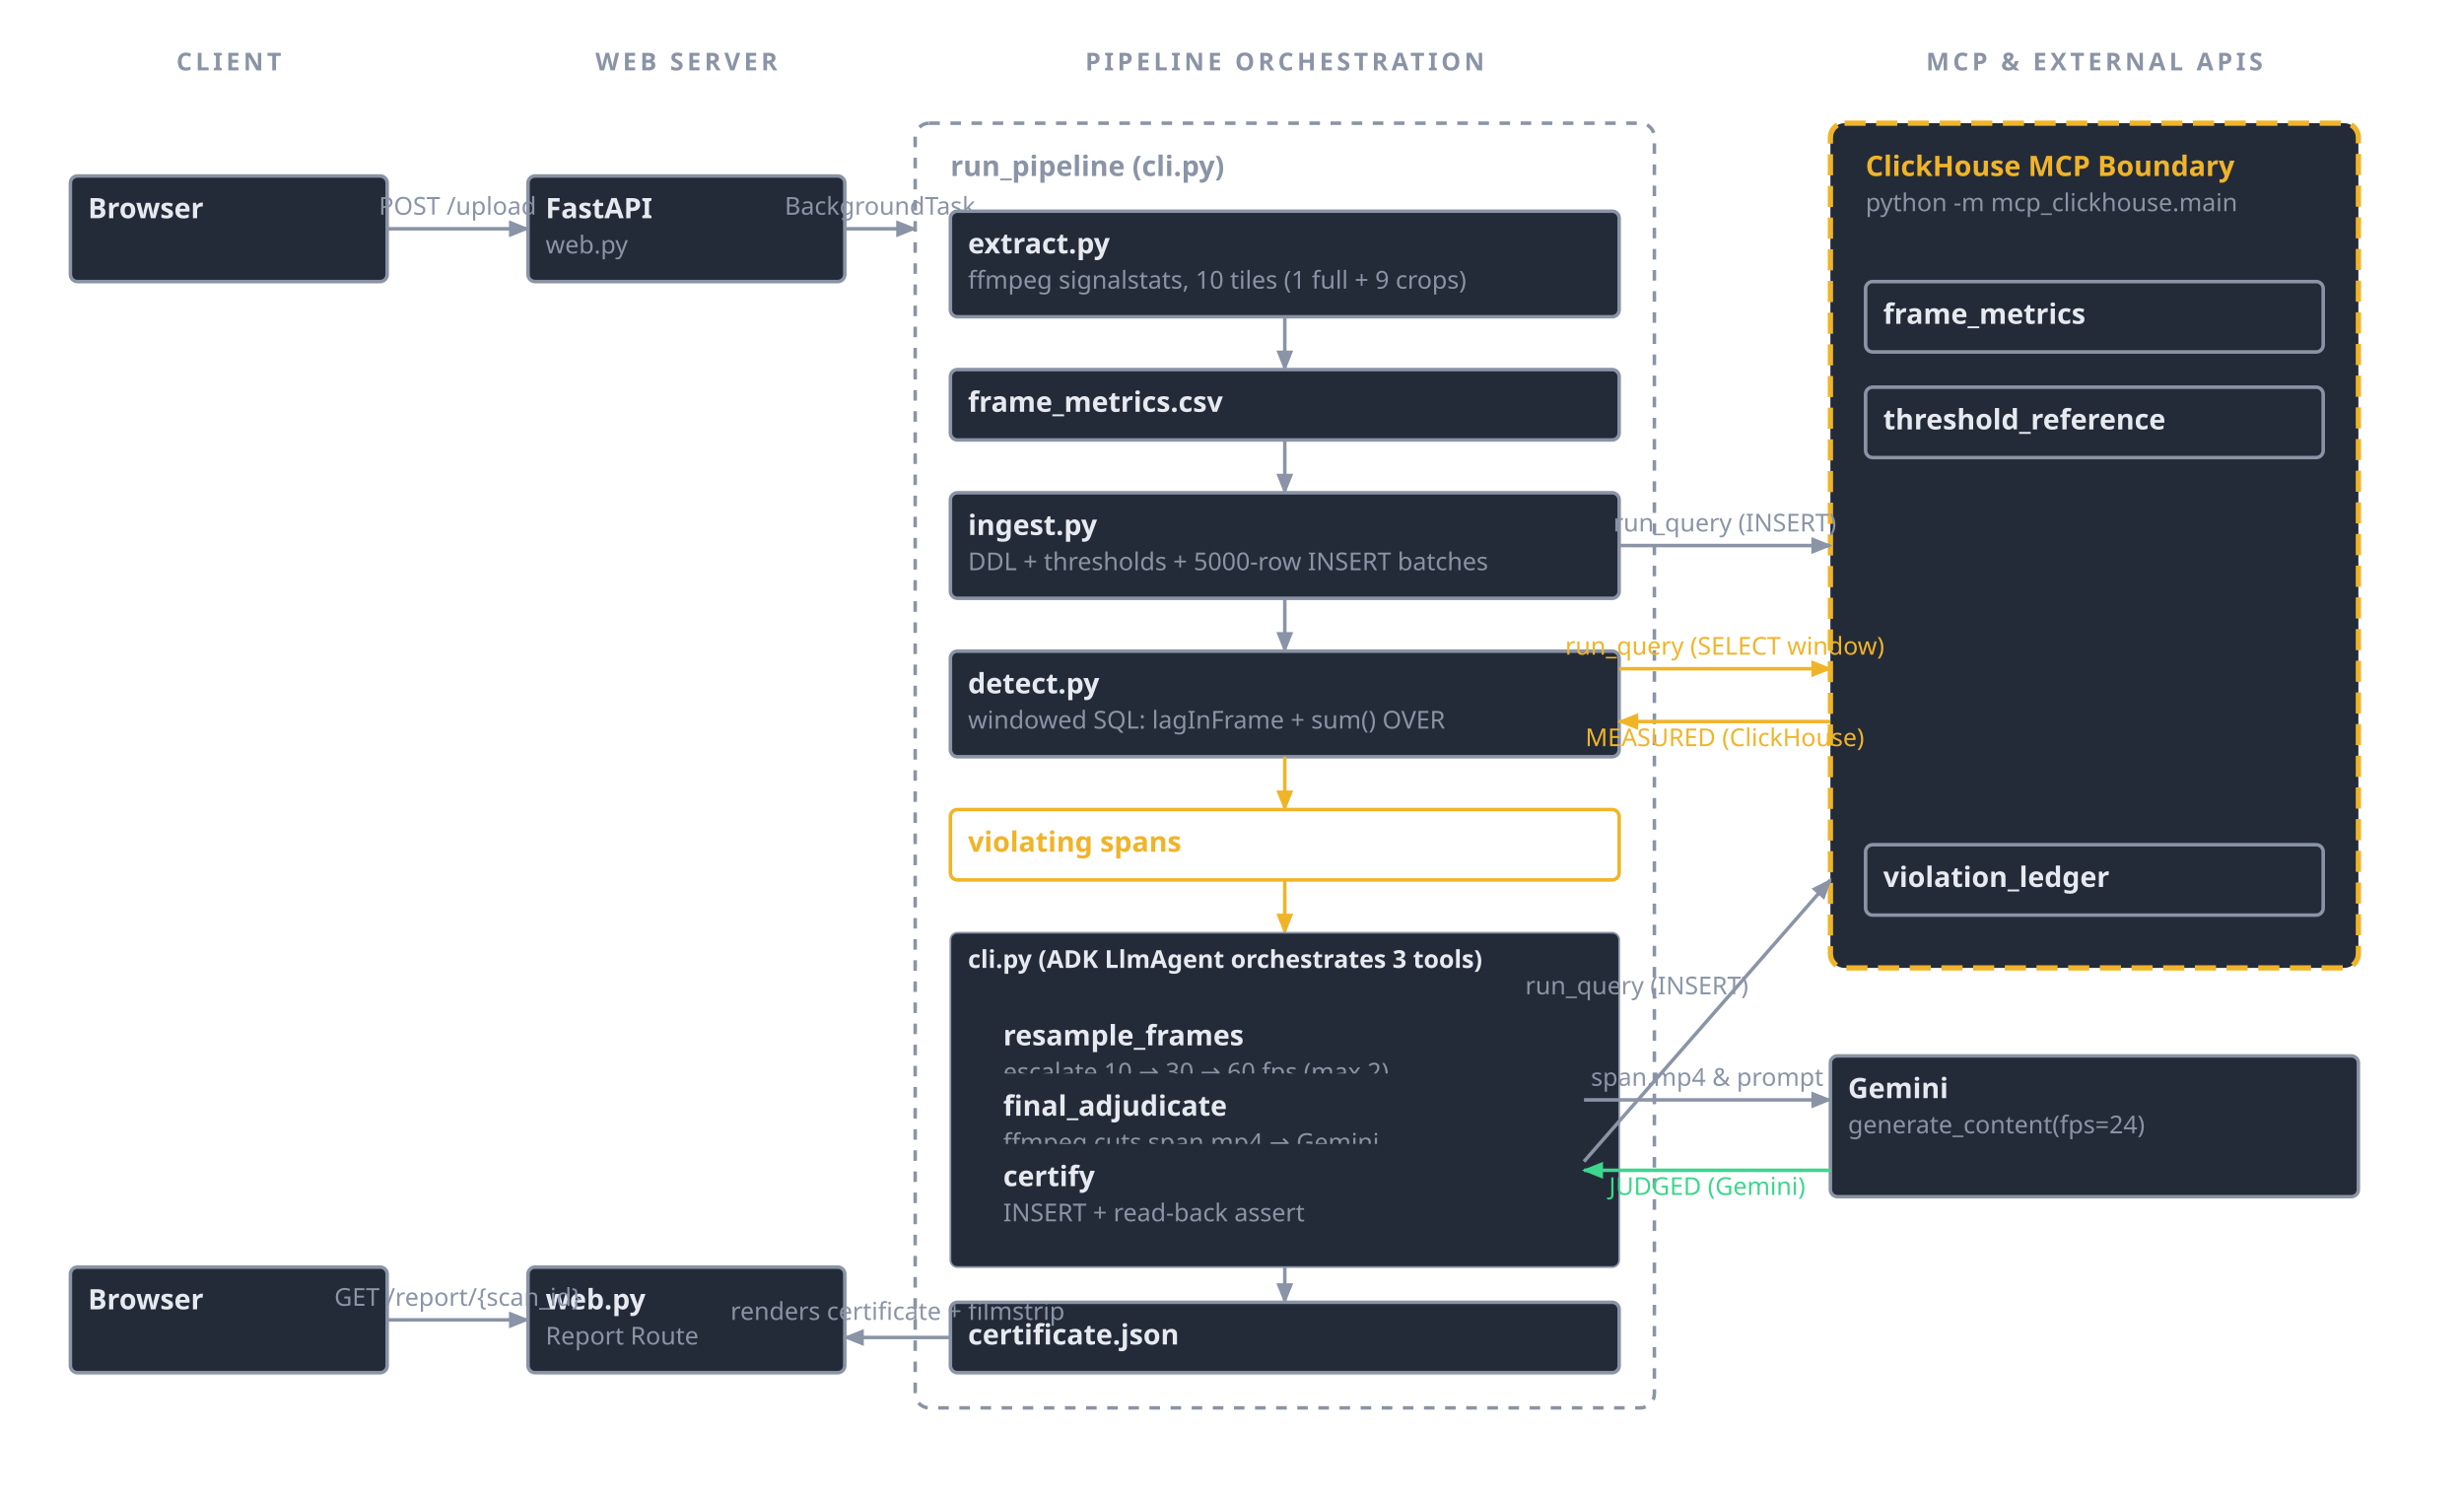
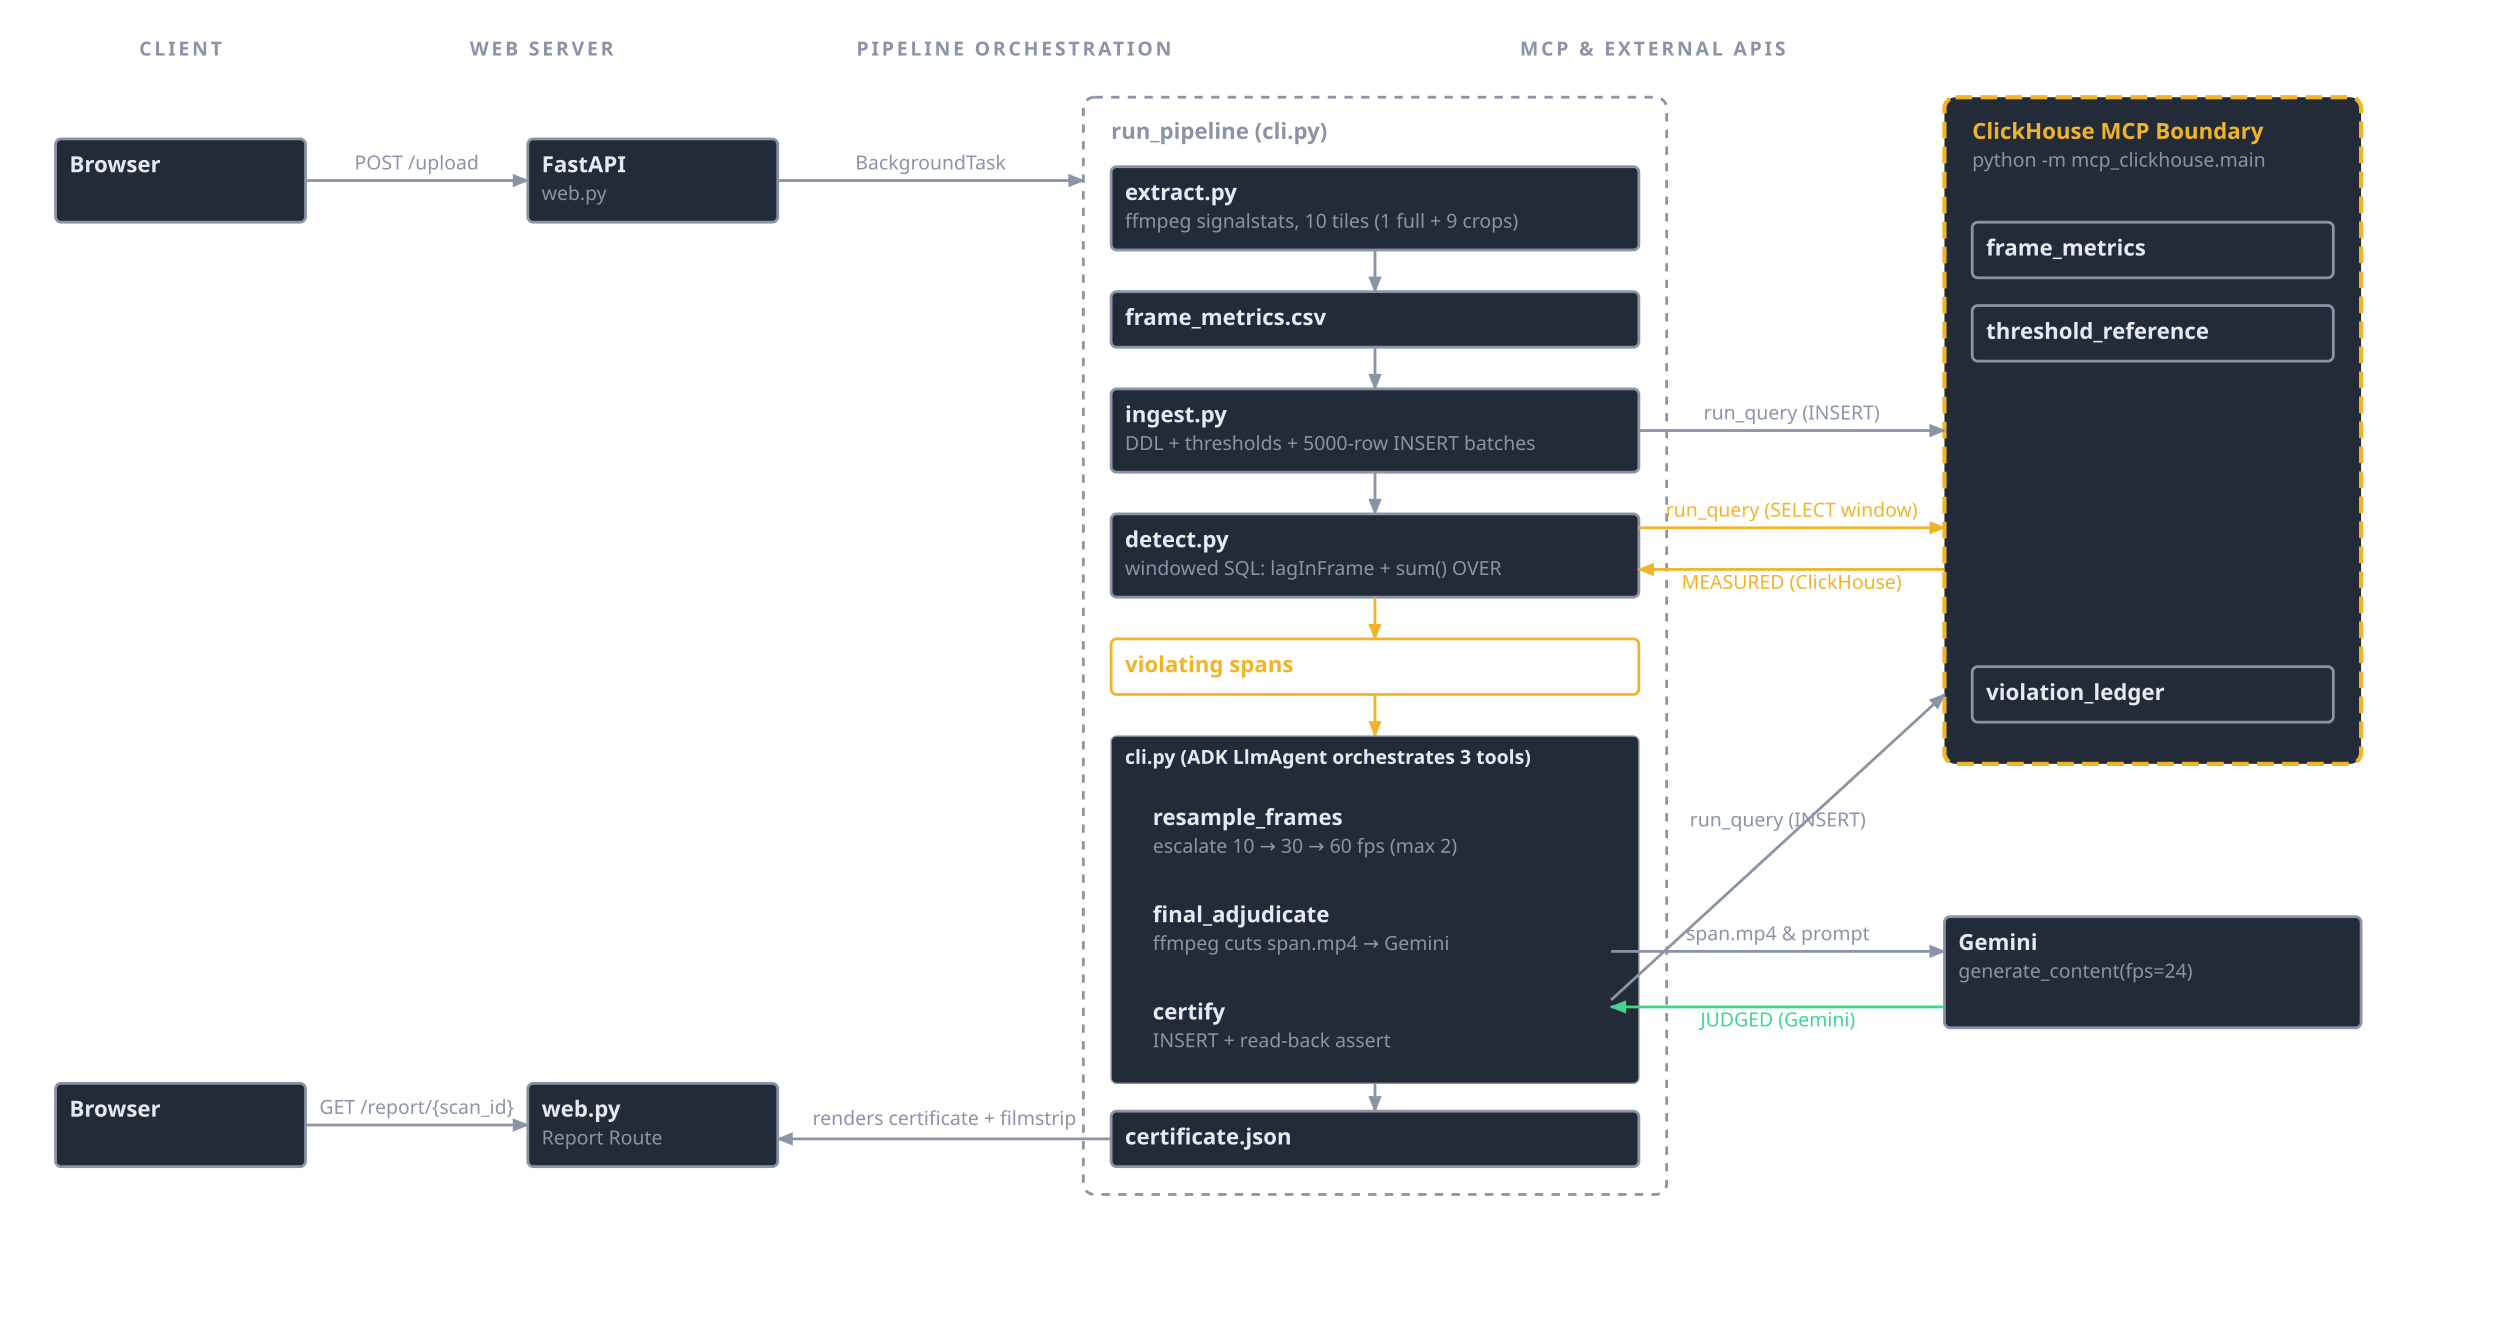
- <svg xmlns="http://www.w3.org/2000/svg" viewBox="0 0 1400 850" font-family="ui-sans-serif, system-ui, sans-serif">
+ <svg xmlns="http://www.w3.org/2000/svg" viewBox="0 0 1800 950" font-family="ui-sans-serif, system-ui, sans-serif">
  <defs>
    <marker id="arrow-dim" viewBox="0 0 10 10" refX="9" refY="5" markerWidth="6" markerHeight="6" orient="auto-start-reverse">
      <path d="M 0 1 L 10 5 L 0 9 z" fill="#8A94A6" />
    </marker>
    <marker id="arrow-amber" viewBox="0 0 10 10" refX="9" refY="5" markerWidth="6" markerHeight="6" orient="auto-start-reverse">
      <path d="M 0 1 L 10 5 L 0 9 z" fill="#F0B429" />
    </marker>
    <marker id="arrow-green" viewBox="0 0 10 10" refX="9" refY="5" markerWidth="6" markerHeight="6" orient="auto-start-reverse">
      <path d="M 0 1 L 10 5 L 0 9 z" fill="#3DD68C" />
    </marker>
  </defs>
  <rect width="100%" height="100%" fill="transparent" />
  <text x="130" y="40" fill="#8A94A6" font-size="14" font-weight="bold" text-anchor="middle" letter-spacing="2">CLIENT</text>
  <text x="390" y="40" fill="#8A94A6" font-size="14" font-weight="bold" text-anchor="middle" letter-spacing="2">WEB SERVER</text>
  <text x="730" y="40" fill="#8A94A6" font-size="14" font-weight="bold" text-anchor="middle" letter-spacing="2">PIPELINE ORCHESTRATION</text>
  <text x="1190" y="40" fill="#8A94A6" font-size="14" font-weight="bold" text-anchor="middle" letter-spacing="2">MCP &amp; EXTERNAL APIS</text>
  <g>
    <rect x="40" y="100" width="180" height="60" rx="4" fill="#242B38" stroke="#8A94A6" stroke-width="2" />
    <text x="50" y="124" fill="#E6EAF0" font-size="16" font-weight="bold">Browser</text>
  </g>
  <g>
-     <rect x="40" y="720" width="180" height="60" rx="4" fill="#242B38" stroke="#8A94A6" stroke-width="2" />
-     <text x="50" y="744" fill="#E6EAF0" font-size="16" font-weight="bold">Browser</text>
+     <rect x="40" y="780" width="180" height="60" rx="4" fill="#242B38" stroke="#8A94A6" stroke-width="2" />
+     <text x="50" y="804" fill="#E6EAF0" font-size="16" font-weight="bold">Browser</text>
  </g>
  <g>
-     <rect x="300" y="100" width="180" height="60" rx="4" fill="#242B38" stroke="#8A94A6" stroke-width="2" />
-     <text x="310" y="124" fill="#E6EAF0" font-size="16" font-weight="bold">FastAPI</text>
-     <text x="310" y="144" fill="#8A94A6" font-size="14">web.py</text>
+     <rect x="380" y="100" width="180" height="60" rx="4" fill="#242B38" stroke="#8A94A6" stroke-width="2" />
+     <text x="390" y="124" fill="#E6EAF0" font-size="16" font-weight="bold">FastAPI</text>
+     <text x="390" y="144" fill="#8A94A6" font-size="14">web.py</text>
  </g>
  <g>
-     <rect x="300" y="720" width="180" height="60" rx="4" fill="#242B38" stroke="#8A94A6" stroke-width="2" />
-     <text x="310" y="744" fill="#E6EAF0" font-size="16" font-weight="bold">web.py</text>
-     <text x="310" y="764" fill="#8A94A6" font-size="14">Report Route</text>
+     <rect x="380" y="780" width="180" height="60" rx="4" fill="#242B38" stroke="#8A94A6" stroke-width="2" />
+     <text x="390" y="804" fill="#E6EAF0" font-size="16" font-weight="bold">web.py</text>
+     <text x="390" y="824" fill="#8A94A6" font-size="14">Report Route</text>
  </g>
  <g>
-     <line x1="220" y1="130" x2="300" y2="130" stroke="#8A94A6" stroke-width="2" marker-end="url(#arrow-dim)" />
-     <text x="260.0" y="122.0" fill="#8A94A6" font-size="14" text-anchor="middle">POST /upload</text>
+     <line x1="220" y1="130" x2="380" y2="130" stroke="#8A94A6" stroke-width="2" marker-end="url(#arrow-dim)" />
+     <text x="300.0" y="122.0" fill="#8A94A6" font-size="14" text-anchor="middle">POST /upload</text>
  </g>
  <g>
-     <line x1="220" y1="750" x2="300" y2="750" stroke="#8A94A6" stroke-width="2" marker-end="url(#arrow-dim)" />
-     <text x="260.0" y="742.0" fill="#8A94A6" font-size="14" text-anchor="middle">GET /report/{scan_id}</text>
+     <line x1="220" y1="810" x2="380" y2="810" stroke="#8A94A6" stroke-width="2" marker-end="url(#arrow-dim)" />
+     <text x="300.0" y="802.0" fill="#8A94A6" font-size="14" text-anchor="middle">GET /report/{scan_id}</text>
  </g>
-   <rect x="520" y="70" width="420" height="730" rx="8" fill="none" stroke="#8A94A6" stroke-dasharray="6,6" stroke-width="2" />
-   <text x="540" y="100" fill="#8A94A6" font-size="16" font-weight="bold">run_pipeline (cli.py)</text>
+   <rect x="780" y="70" width="420" height="790" rx="8" fill="none" stroke="#8A94A6" stroke-dasharray="6,6" stroke-width="2" />
+   <text x="800" y="100" fill="#8A94A6" font-size="16" font-weight="bold">run_pipeline (cli.py)</text>
  <g>
-     <line x1="480" y1="130" x2="520" y2="130" stroke="#8A94A6" stroke-width="2" marker-end="url(#arrow-dim)" />
-     <text x="500.0" y="122.0" fill="#8A94A6" font-size="14" text-anchor="middle">BackgroundTask</text>
+     <line x1="560" y1="130" x2="780" y2="130" stroke="#8A94A6" stroke-width="2" marker-end="url(#arrow-dim)" />
+     <text x="670.0" y="122.0" fill="#8A94A6" font-size="14" text-anchor="middle">BackgroundTask</text>
  </g>
  <g>
-     <rect x="540" y="120" width="380" height="60" rx="4" fill="#242B38" stroke="#8A94A6" stroke-width="2" />
-     <text x="550" y="144" fill="#E6EAF0" font-size="16" font-weight="bold">extract.py</text>
-     <text x="550" y="164" fill="#8A94A6" font-size="14">ffmpeg signalstats, 10 tiles (1 full + 9 crops)</text>
+     <rect x="800" y="120" width="380" height="60" rx="4" fill="#242B38" stroke="#8A94A6" stroke-width="2" />
+     <text x="810" y="144" fill="#E6EAF0" font-size="16" font-weight="bold">extract.py</text>
+     <text x="810" y="164" fill="#8A94A6" font-size="14">ffmpeg signalstats, 10 tiles (1 full + 9 crops)</text>
  </g>
  <g>
-     <line x1="730" y1="180" x2="730" y2="210" stroke="#8A94A6" stroke-width="2" marker-end="url(#arrow-dim)" />
+     <line x1="990" y1="180" x2="990" y2="210" stroke="#8A94A6" stroke-width="2" marker-end="url(#arrow-dim)" />
  </g>
  <g>
-     <rect x="540" y="210" width="380" height="40" rx="4" fill="#242B38" stroke="#8A94A6" stroke-width="2" />
-     <text x="550" y="234" fill="#E6EAF0" font-size="16" font-weight="bold">frame_metrics.csv</text>
+     <rect x="800" y="210" width="380" height="40" rx="4" fill="#242B38" stroke="#8A94A6" stroke-width="2" />
+     <text x="810" y="234" fill="#E6EAF0" font-size="16" font-weight="bold">frame_metrics.csv</text>
  </g>
  <g>
-     <line x1="730" y1="250" x2="730" y2="280" stroke="#8A94A6" stroke-width="2" marker-end="url(#arrow-dim)" />
+     <line x1="990" y1="250" x2="990" y2="280" stroke="#8A94A6" stroke-width="2" marker-end="url(#arrow-dim)" />
  </g>
  <g>
-     <rect x="540" y="280" width="380" height="60" rx="4" fill="#242B38" stroke="#8A94A6" stroke-width="2" />
-     <text x="550" y="304" fill="#E6EAF0" font-size="16" font-weight="bold">ingest.py</text>
-     <text x="550" y="324" fill="#8A94A6" font-size="14">DDL + thresholds + 5000-row INSERT batches</text>
+     <rect x="800" y="280" width="380" height="60" rx="4" fill="#242B38" stroke="#8A94A6" stroke-width="2" />
+     <text x="810" y="304" fill="#E6EAF0" font-size="16" font-weight="bold">ingest.py</text>
+     <text x="810" y="324" fill="#8A94A6" font-size="14">DDL + thresholds + 5000-row INSERT batches</text>
  </g>
  <g>
-     <line x1="730" y1="340" x2="730" y2="370" stroke="#8A94A6" stroke-width="2" marker-end="url(#arrow-dim)" />
+     <line x1="990" y1="340" x2="990" y2="370" stroke="#8A94A6" stroke-width="2" marker-end="url(#arrow-dim)" />
  </g>
  <g>
-     <rect x="540" y="370" width="380" height="60" rx="4" fill="#242B38" stroke="#8A94A6" stroke-width="2" />
-     <text x="550" y="394" fill="#E6EAF0" font-size="16" font-weight="bold">detect.py</text>
-     <text x="550" y="414" fill="#8A94A6" font-size="14">windowed SQL: lagInFrame + sum() OVER</text>
+     <rect x="800" y="370" width="380" height="60" rx="4" fill="#242B38" stroke="#8A94A6" stroke-width="2" />
+     <text x="810" y="394" fill="#E6EAF0" font-size="16" font-weight="bold">detect.py</text>
+     <text x="810" y="414" fill="#8A94A6" font-size="14">windowed SQL: lagInFrame + sum() OVER</text>
  </g>
  <g>
-     <line x1="730" y1="430" x2="730" y2="460" stroke="#F0B429" stroke-width="2" marker-end="url(#arrow-amber)" />
+     <line x1="990" y1="430" x2="990" y2="460" stroke="#F0B429" stroke-width="2" marker-end="url(#arrow-amber)" />
  </g>
  <g>
-     <rect x="540" y="460" width="380" height="40" rx="4" fill="none" stroke="#F0B429" stroke-width="2" />
-     <text x="550" y="484" fill="#F0B429" font-size="16" font-weight="bold">violating spans</text>
+     <rect x="800" y="460" width="380" height="40" rx="4" fill="none" stroke="#F0B429" stroke-width="2" />
+     <text x="810" y="484" fill="#F0B429" font-size="16" font-weight="bold">violating spans</text>
  </g>
  <g>
-     <line x1="730" y1="500" x2="730" y2="530" stroke="#F0B429" stroke-width="2" marker-end="url(#arrow-amber)" />
+     <line x1="990" y1="500" x2="990" y2="530" stroke="#F0B429" stroke-width="2" marker-end="url(#arrow-amber)" />
  </g>
-   <rect x="540" y="530" width="380" height="190" rx="4" fill="#242B38" stroke="#8A94A6" stroke-width="1" />
-   <text x="550" y="550" fill="#E6EAF0" font-size="14" font-weight="bold">cli.py (ADK LlmAgent orchestrates 3 tools)</text>
+   <rect x="800" y="530" width="380" height="250" rx="4" fill="#242B38" stroke="#8A94A6" stroke-width="1" />
+   <text x="810" y="550" fill="#E6EAF0" font-size="14" font-weight="bold">cli.py (ADK LlmAgent orchestrates 3 tools)</text>
  <g>
-     <rect x="560" y="570" width="340" height="30" rx="4" fill="#242B38" stroke="none" stroke-width="2" />
-     <text x="570" y="594" fill="#E6EAF0" font-size="16" font-weight="bold">resample_frames</text>
-     <text x="570" y="614" fill="#8A94A6" font-size="14">escalate 10 → 30 → 60 fps (max 2)</text>
+     <rect x="820" y="570" width="340" height="55" rx="4" fill="#242B38" stroke="none" stroke-width="2" />
+     <text x="830" y="594" fill="#E6EAF0" font-size="16" font-weight="bold">resample_frames</text>
+     <text x="830" y="614" fill="#8A94A6" font-size="14">escalate 10 → 30 → 60 fps (max 2)</text>
  </g>
  <g>
-     <rect x="560" y="610" width="340" height="30" rx="4" fill="#242B38" stroke="none" stroke-width="2" />
-     <text x="570" y="634" fill="#E6EAF0" font-size="16" font-weight="bold">final_adjudicate</text>
-     <text x="570" y="654" fill="#8A94A6" font-size="14">ffmpeg cuts span.mp4 → Gemini</text>
+     <rect x="820" y="640" width="340" height="55" rx="4" fill="#242B38" stroke="none" stroke-width="2" />
+     <text x="830" y="664" fill="#E6EAF0" font-size="16" font-weight="bold">final_adjudicate</text>
+     <text x="830" y="684" fill="#8A94A6" font-size="14">ffmpeg cuts span.mp4 → Gemini</text>
  </g>
  <g>
-     <rect x="560" y="650" width="340" height="30" rx="4" fill="#242B38" stroke="none" stroke-width="2" />
-     <text x="570" y="674" fill="#E6EAF0" font-size="16" font-weight="bold">certify</text>
-     <text x="570" y="694" fill="#8A94A6" font-size="14">INSERT + read-back assert</text>
+     <rect x="820" y="710" width="340" height="55" rx="4" fill="#242B38" stroke="none" stroke-width="2" />
+     <text x="830" y="734" fill="#E6EAF0" font-size="16" font-weight="bold">certify</text>
+     <text x="830" y="754" fill="#8A94A6" font-size="14">INSERT + read-back assert</text>
  </g>
  <g>
-     <line x1="730" y1="720" x2="730" y2="740" stroke="#8A94A6" stroke-width="2" marker-end="url(#arrow-dim)" />
+     <line x1="990" y1="780" x2="990" y2="800" stroke="#8A94A6" stroke-width="2" marker-end="url(#arrow-dim)" />
  </g>
  <g>
-     <rect x="540" y="740" width="380" height="40" rx="4" fill="#242B38" stroke="#8A94A6" stroke-width="2" />
-     <text x="550" y="764" fill="#E6EAF0" font-size="16" font-weight="bold">certificate.json</text>
+     <rect x="800" y="800" width="380" height="40" rx="4" fill="#242B38" stroke="#8A94A6" stroke-width="2" />
+     <text x="810" y="824" fill="#E6EAF0" font-size="16" font-weight="bold">certificate.json</text>
  </g>
  <g>
-     <line x1="540" y1="760" x2="480" y2="760" stroke="#8A94A6" stroke-width="2" marker-end="url(#arrow-dim)" />
-     <text x="510.0" y="750.0" fill="#8A94A6" font-size="14" text-anchor="middle">renders certificate + filmstrip</text>
+     <line x1="800" y1="820" x2="560" y2="820" stroke="#8A94A6" stroke-width="2" marker-end="url(#arrow-dim)" />
+     <text x="680.0" y="810.0" fill="#8A94A6" font-size="14" text-anchor="middle">renders certificate + filmstrip</text>
  </g>
-   <rect x="1040" y="70" width="300" height="480" rx="8" fill="#242B38" stroke="#F0B429" stroke-width="3" stroke-dasharray="12,6" />
-   <text x="1060" y="100" fill="#F0B429" font-size="16" font-weight="bold">ClickHouse MCP Boundary</text>
-   <text x="1060" y="120" fill="#8A94A6" font-size="14">python -m mcp_clickhouse.main</text>
+   <rect x="1400" y="70" width="300" height="480" rx="8" fill="#242B38" stroke="#F0B429" stroke-width="3" stroke-dasharray="12,6" />
+   <text x="1420" y="100" fill="#F0B429" font-size="16" font-weight="bold">ClickHouse MCP Boundary</text>
+   <text x="1420" y="120" fill="#8A94A6" font-size="14">python -m mcp_clickhouse.main</text>
  <g>
-     <rect x="1060" y="160" width="260" height="40" rx="4" fill="none" stroke="#8A94A6" stroke-width="2" />
-     <text x="1070" y="184" fill="#E6EAF0" font-size="16" font-weight="bold">frame_metrics</text>
+     <rect x="1420" y="160" width="260" height="40" rx="4" fill="none" stroke="#8A94A6" stroke-width="2" />
+     <text x="1430" y="184" fill="#E6EAF0" font-size="16" font-weight="bold">frame_metrics</text>
  </g>
  <g>
-     <rect x="1060" y="220" width="260" height="40" rx="4" fill="none" stroke="#8A94A6" stroke-width="2" />
-     <text x="1070" y="244" fill="#E6EAF0" font-size="16" font-weight="bold">threshold_reference</text>
+     <rect x="1420" y="220" width="260" height="40" rx="4" fill="none" stroke="#8A94A6" stroke-width="2" />
+     <text x="1430" y="244" fill="#E6EAF0" font-size="16" font-weight="bold">threshold_reference</text>
  </g>
  <g>
-     <rect x="1060" y="480" width="260" height="40" rx="4" fill="none" stroke="#8A94A6" stroke-width="2" />
-     <text x="1070" y="504" fill="#E6EAF0" font-size="16" font-weight="bold">violation_ledger</text>
+     <rect x="1420" y="480" width="260" height="40" rx="4" fill="none" stroke="#8A94A6" stroke-width="2" />
+     <text x="1430" y="504" fill="#E6EAF0" font-size="16" font-weight="bold">violation_ledger</text>
  </g>
  <g>
-     <rect x="1040" y="600" width="300" height="80" rx="4" fill="#242B38" stroke="#8A94A6" stroke-width="2" />
-     <text x="1050" y="624" fill="#E6EAF0" font-size="16" font-weight="bold">Gemini</text>
-     <text x="1050" y="644" fill="#8A94A6" font-size="14">generate_content(fps=24)</text>
+     <rect x="1400" y="660" width="300" height="80" rx="4" fill="#242B38" stroke="#8A94A6" stroke-width="2" />
+     <text x="1410" y="684" fill="#E6EAF0" font-size="16" font-weight="bold">Gemini</text>
+     <text x="1410" y="704" fill="#8A94A6" font-size="14">generate_content(fps=24)</text>
  </g>
  <g>
-     <line x1="920" y1="310" x2="1040" y2="310" stroke="#8A94A6" stroke-width="2" marker-end="url(#arrow-dim)" />
-     <text x="980.0" y="302.0" fill="#8A94A6" font-size="14" text-anchor="middle">run_query (INSERT)</text>
+     <line x1="1180" y1="310" x2="1400" y2="310" stroke="#8A94A6" stroke-width="2" marker-end="url(#arrow-dim)" />
+     <text x="1290.0" y="302.0" fill="#8A94A6" font-size="14" text-anchor="middle">run_query (INSERT)</text>
  </g>
  <g>
-     <line x1="920" y1="380" x2="1040" y2="380" stroke="#F0B429" stroke-width="2" marker-end="url(#arrow-amber)" />
-     <text x="980.0" y="372.0" fill="#F0B429" font-size="14" text-anchor="middle">run_query (SELECT window)</text>
+     <line x1="1180" y1="380" x2="1400" y2="380" stroke="#F0B429" stroke-width="2" marker-end="url(#arrow-amber)" />
+     <text x="1290.0" y="372.0" fill="#F0B429" font-size="14" text-anchor="middle">run_query (SELECT window)</text>
  </g>
  <g>
-     <line x1="1040" y1="410" x2="920" y2="410" stroke="#F0B429" stroke-width="2" marker-end="url(#arrow-amber)" />
-     <text x="980.0" y="424.0" fill="#F0B429" font-size="14" text-anchor="middle"> MEASURED (ClickHouse) </text>
+     <line x1="1400" y1="410" x2="1180" y2="410" stroke="#F0B429" stroke-width="2" marker-end="url(#arrow-amber)" />
+     <text x="1290.0" y="424.0" fill="#F0B429" font-size="14" text-anchor="middle"> MEASURED (ClickHouse) </text>
  </g>
  <g>
-     <line x1="900" y1="625" x2="1040" y2="625" stroke="#8A94A6" stroke-width="2" marker-end="url(#arrow-dim)" />
-     <text x="970.0" y="617.0" fill="#8A94A6" font-size="14" text-anchor="middle">span.mp4 &amp; prompt</text>
+     <line x1="1160" y1="685" x2="1400" y2="685" stroke="#8A94A6" stroke-width="2" marker-end="url(#arrow-dim)" />
+     <text x="1280.0" y="677.0" fill="#8A94A6" font-size="14" text-anchor="middle">span.mp4 &amp; prompt</text>
  </g>
  <g>
-     <line x1="1040" y1="665" x2="900" y2="665" stroke="#3DD68C" stroke-width="2" marker-end="url(#arrow-green)" />
-     <text x="970.0" y="679.0" fill="#3DD68C" font-size="14" text-anchor="middle"> JUDGED (Gemini) </text>
+     <line x1="1400" y1="725" x2="1160" y2="725" stroke="#3DD68C" stroke-width="2" marker-end="url(#arrow-green)" />
+     <text x="1280.0" y="739.0" fill="#3DD68C" font-size="14" text-anchor="middle"> JUDGED (Gemini) </text>
  </g>
  <g>
-     <line x1="900" y1="660" x2="1040" y2="500" stroke="#8A94A6" stroke-width="2" marker-end="url(#arrow-dim)" />
-     <text x="930.0" y="565.0" fill="#8A94A6" font-size="14" text-anchor="middle">run_query (INSERT)</text>
+     <line x1="1160" y1="720" x2="1400" y2="500" stroke="#8A94A6" stroke-width="2" marker-end="url(#arrow-dim)" />
+     <text x="1280.0" y="595.0" fill="#8A94A6" font-size="14" text-anchor="middle">run_query (INSERT)</text>
  </g>
</svg>
